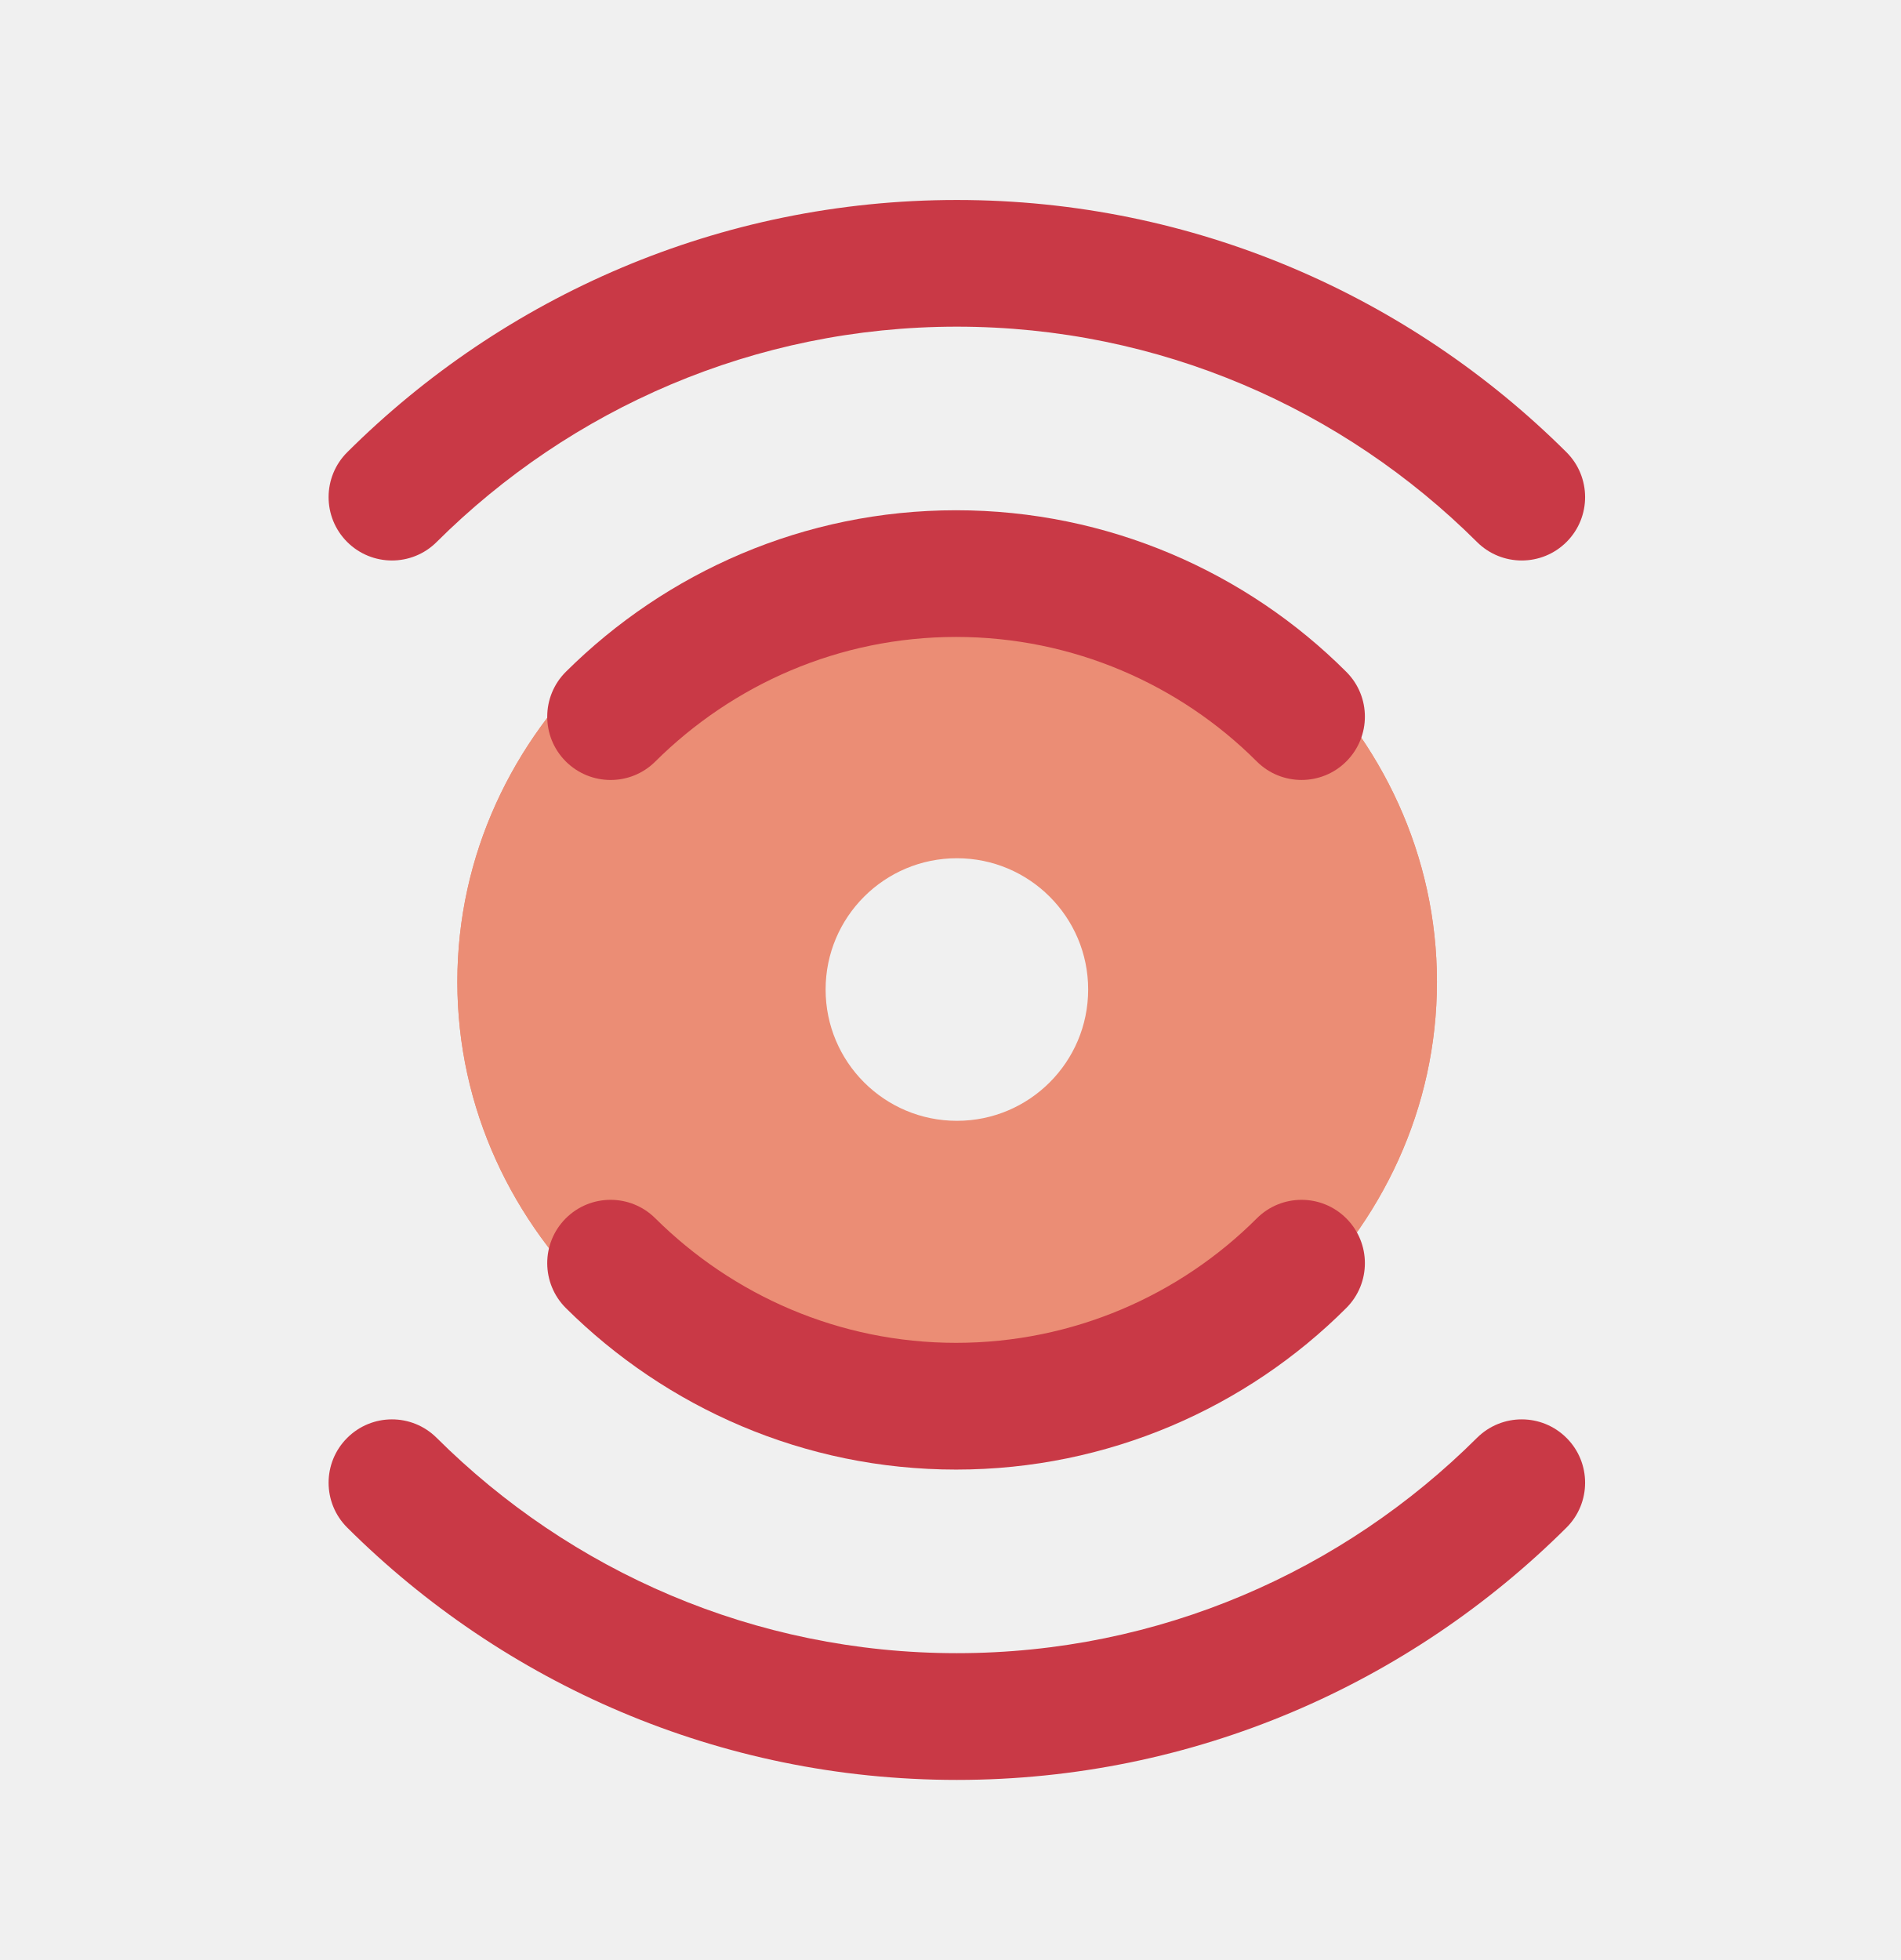
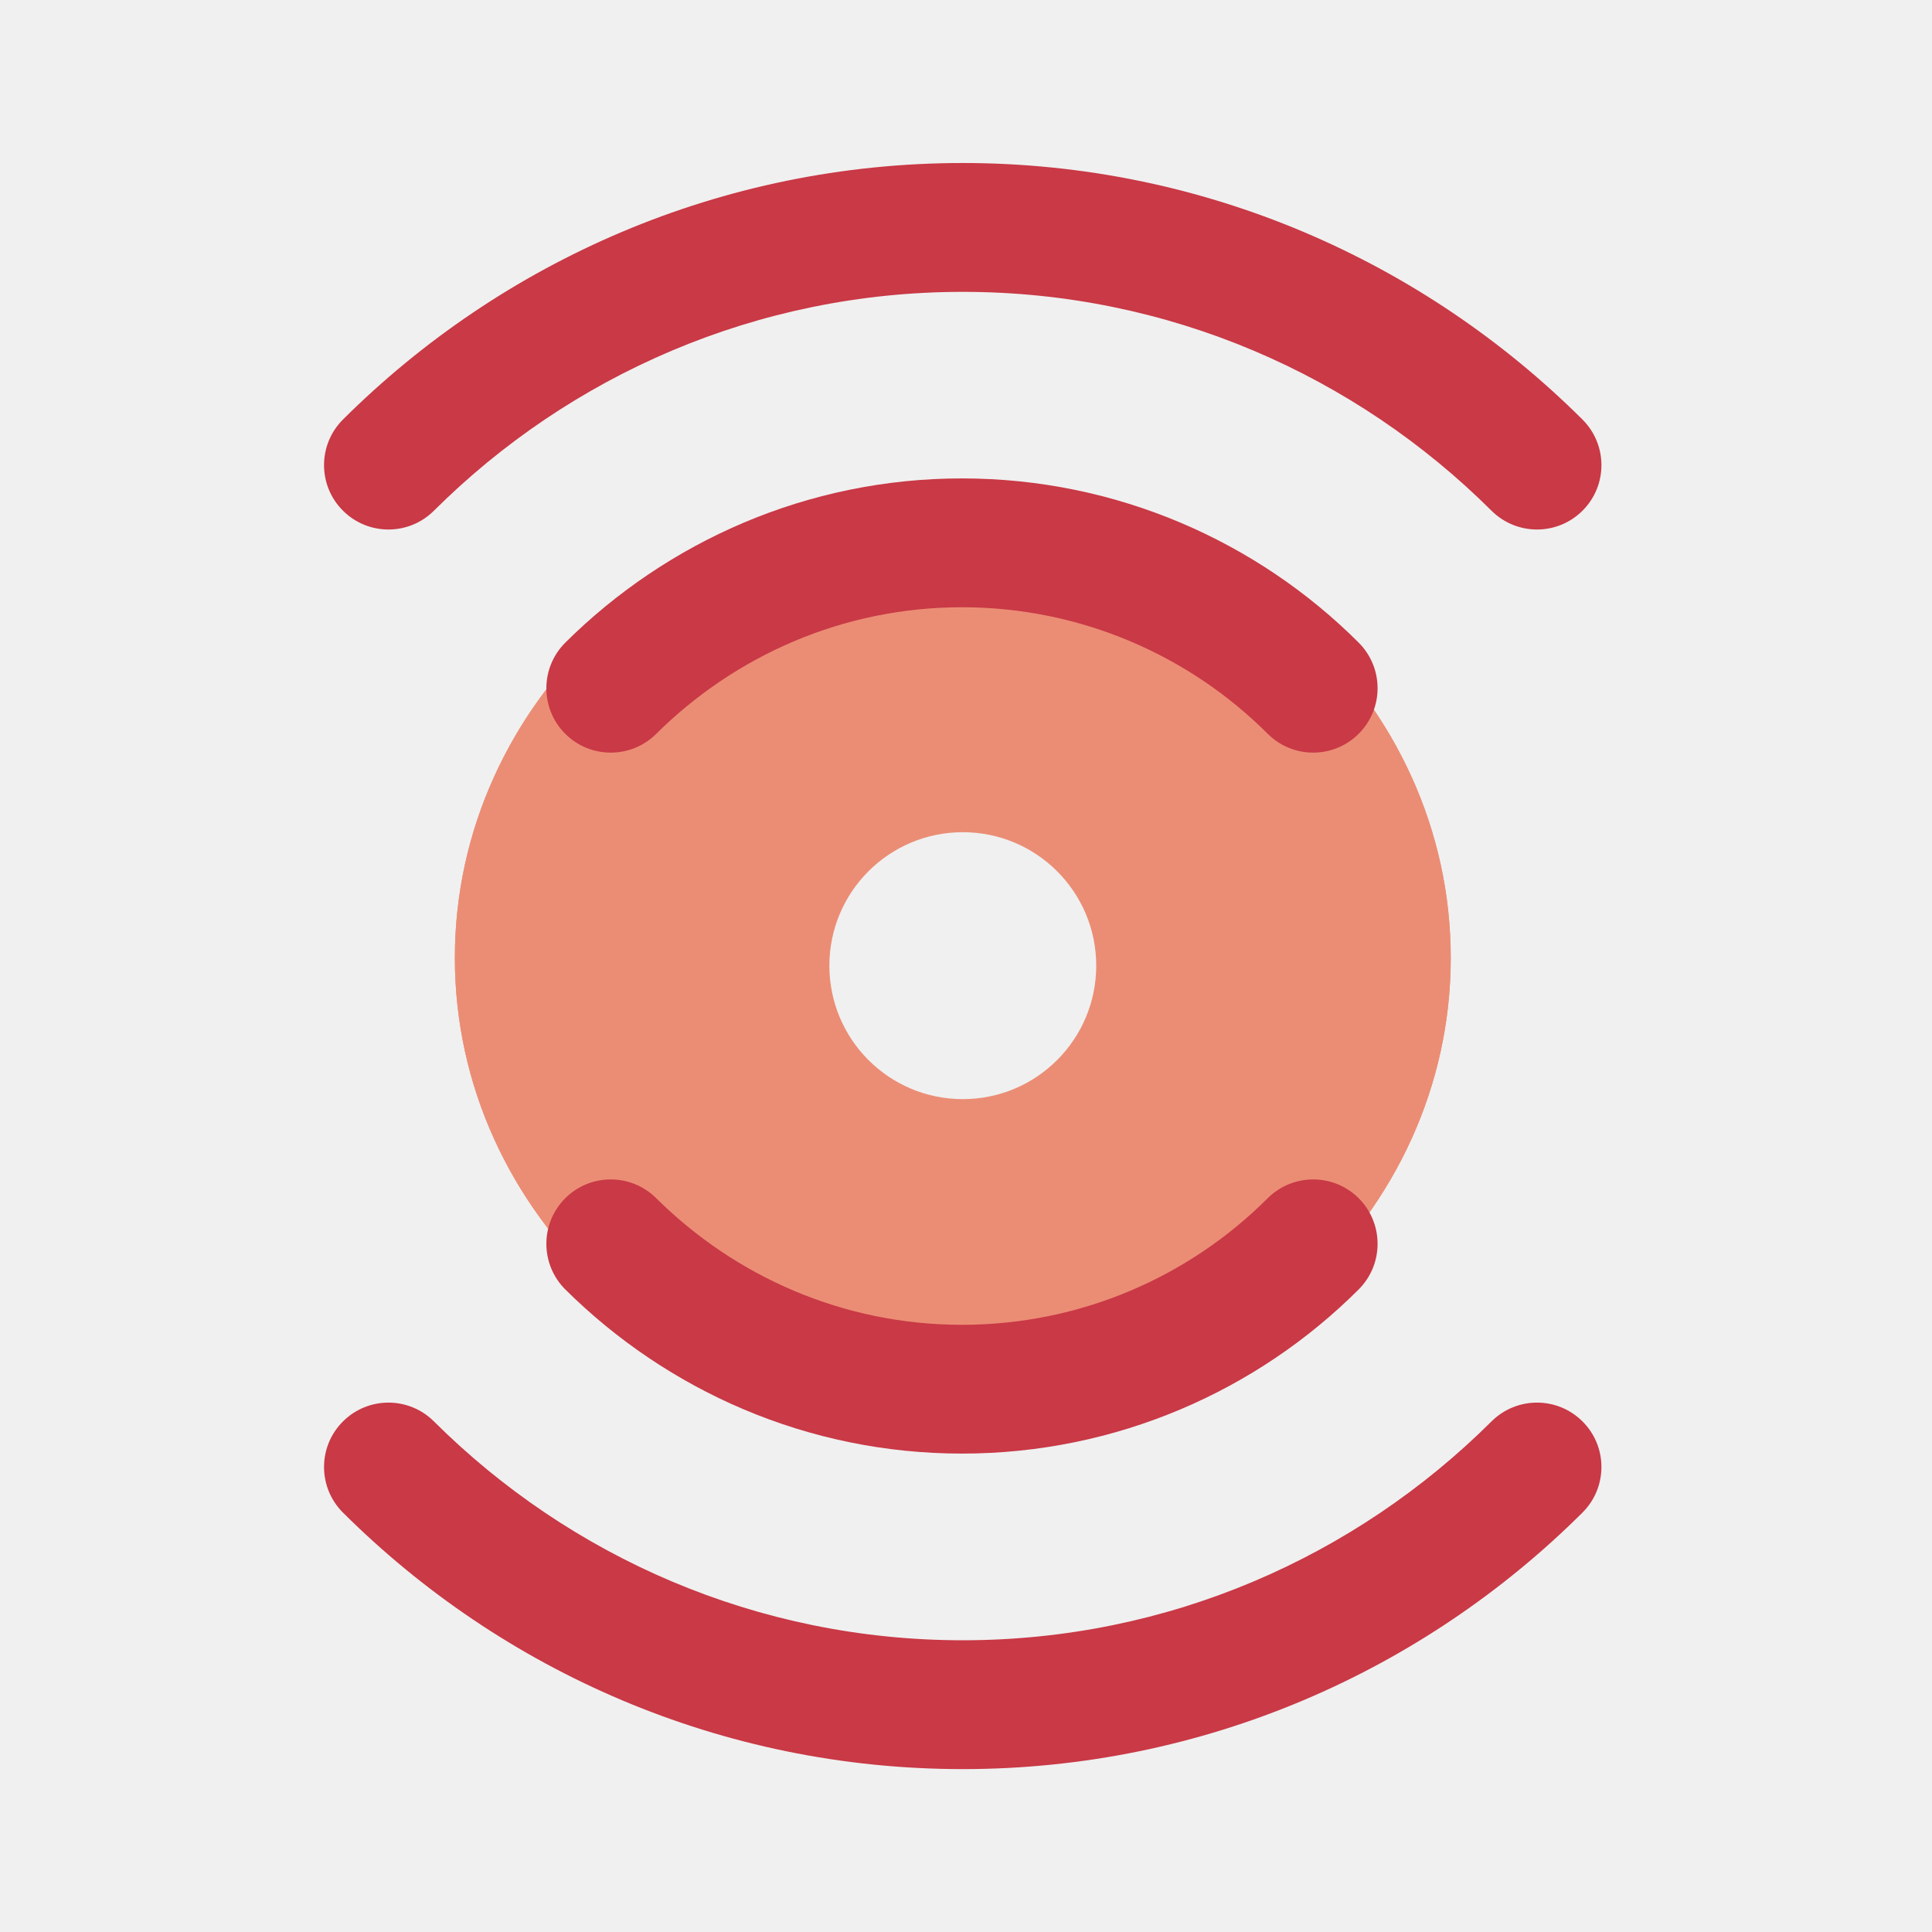
- <svg xmlns="http://www.w3.org/2000/svg" width="32" height="33" viewBox="0 0 32 33" fill="none">
+ <svg xmlns="http://www.w3.org/2000/svg" width="32" height="32" viewBox="0 0 32 32" fill="none">
  <g style="mix-blend-mode:multiply">
-     <path d="M15.949 24.229C20.503 24.229 24.196 20.782 24.196 16.531C24.196 12.28 20.503 8.834 15.949 8.834C11.394 8.834 7.701 12.28 7.701 16.531C7.701 20.782 11.394 24.229 15.949 24.229Z" fill="#FA967C" />
-     <path d="M15.949 24.229C20.503 24.229 24.196 20.782 24.196 16.531C24.196 12.28 20.503 8.834 15.949 8.834C11.394 8.834 7.701 12.28 7.701 16.531C7.701 20.782 11.394 24.229 15.949 24.229Z" fill="#FA967C" />
-     <path fill-rule="evenodd" clip-rule="evenodd" d="M5.847 7.614C8.479 4.994 12.111 3.367 16.112 3.367C20.113 3.367 23.744 4.994 26.377 7.614C26.794 8.03 26.796 8.705 26.38 9.123C25.964 9.54 25.289 9.542 24.871 9.126C22.621 6.886 19.523 5.5 16.112 5.5C12.701 5.5 9.603 6.886 7.352 9.126C6.935 9.542 6.26 9.54 5.844 9.123C5.428 8.705 5.43 8.03 5.847 7.614Z" fill="#D63D4A" />
-     <path fill-rule="evenodd" clip-rule="evenodd" d="M16.099 10.724C14.129 10.724 12.339 11.526 11.033 12.823C10.615 13.238 9.94 13.235 9.524 12.817C9.109 12.399 9.112 11.724 9.53 11.309C11.215 9.636 13.537 8.591 16.099 8.591C18.658 8.591 20.993 9.635 22.67 11.312C23.087 11.728 23.087 12.403 22.67 12.82C22.254 13.236 21.578 13.236 21.162 12.82C19.869 11.528 18.07 10.724 16.099 10.724Z" fill="#D63D4A" />
-     <path fill-rule="evenodd" clip-rule="evenodd" d="M5.844 24.212C6.26 23.794 6.935 23.793 7.352 24.208C9.603 26.449 12.701 27.834 16.112 27.834C19.523 27.834 22.621 26.449 24.871 24.208C25.289 23.793 25.964 23.794 26.38 24.212C26.796 24.629 26.794 25.305 26.377 25.72C23.744 28.34 20.113 29.968 16.112 29.968C12.111 29.968 8.479 28.34 5.847 25.72C5.43 25.305 5.428 24.629 5.844 24.212Z" fill="#D63D4A" />
-     <path fill-rule="evenodd" clip-rule="evenodd" d="M9.524 20.516C9.94 20.098 10.615 20.096 11.033 20.511C12.339 21.807 14.129 22.609 16.099 22.609C18.07 22.609 19.869 21.806 21.162 20.514C21.578 20.097 22.254 20.097 22.67 20.514C23.087 20.93 23.087 21.605 22.67 22.022C20.993 23.699 18.658 24.743 16.099 24.743C13.537 24.743 11.215 23.697 9.53 22.025C9.112 21.61 9.109 20.934 9.524 20.516Z" fill="#D63D4A" />
-     <path d="M16.113 18.871C17.333 18.871 18.323 17.881 18.323 16.66C18.323 15.44 17.333 14.45 16.113 14.45C14.892 14.45 13.902 15.44 13.902 16.66C13.902 17.881 14.892 18.871 16.113 18.871Z" fill="white" />
+     <path d="M15.782 23.562C20.337 23.562 24.029 20.116 24.029 15.865C24.029 11.614 20.337 8.167 15.782 8.167C11.227 8.167 7.534 11.614 7.534 15.865C7.534 20.116 11.227 23.562 15.782 23.562Z" fill="#FA967C" />
+     <path d="M15.782 23.562C20.337 23.562 24.029 20.116 24.029 15.865C24.029 11.614 20.337 8.167 15.782 8.167C11.227 8.167 7.534 11.614 7.534 15.865C7.534 20.116 11.227 23.562 15.782 23.562Z" fill="#FA967C" />
+     <path fill-rule="evenodd" clip-rule="evenodd" d="M5.681 6.948C8.313 4.328 11.945 2.7 15.946 2.7C19.947 2.7 23.578 4.328 26.21 6.948C26.628 7.364 26.63 8.039 26.214 8.456C25.798 8.874 25.123 8.875 24.705 8.46C22.455 6.219 19.357 4.834 15.946 4.834C12.535 4.834 9.437 6.219 7.186 8.46C6.769 8.875 6.094 8.874 5.678 8.456C5.262 8.039 5.264 7.364 5.681 6.948Z" fill="#D63D4A" />
+     <path fill-rule="evenodd" clip-rule="evenodd" d="M15.933 10.058C13.964 10.058 12.174 10.86 10.868 12.156C10.45 12.571 9.774 12.569 9.359 12.151C8.944 11.733 8.947 11.057 9.365 10.642C11.05 8.97 13.372 7.924 15.933 7.924C18.492 7.924 20.828 8.968 22.505 10.645C22.921 11.062 22.921 11.737 22.505 12.153C22.088 12.57 21.413 12.57 20.996 12.153C19.704 10.861 17.905 10.058 15.933 10.058Z" fill="#D63D4A" />
+     <path fill-rule="evenodd" clip-rule="evenodd" d="M5.678 23.546C6.094 23.128 6.769 23.127 7.186 23.542C9.437 25.782 12.535 27.168 15.946 27.168C19.357 27.168 22.455 25.782 24.705 23.542C25.123 23.127 25.798 23.128 26.214 23.546C26.63 23.963 26.628 24.638 26.21 25.054C23.578 27.674 19.947 29.302 15.946 29.302C11.945 29.302 8.313 27.674 5.681 25.054C5.264 24.638 5.262 23.963 5.678 23.546Z" fill="#D63D4A" />
+     <path fill-rule="evenodd" clip-rule="evenodd" d="M9.359 19.85C9.774 19.432 10.45 19.43 10.868 19.845C12.174 21.141 13.964 21.943 15.933 21.943C17.905 21.943 19.704 21.14 20.996 19.847C21.413 19.431 22.088 19.431 22.505 19.847C22.921 20.264 22.921 20.939 22.505 21.356C20.828 23.033 18.492 24.076 15.933 24.076C13.372 24.076 11.05 23.031 9.365 21.359C8.947 20.944 8.944 20.268 9.359 19.85Z" fill="#D63D4A" />
+     <path d="M15.947 18.205C17.168 18.205 18.157 17.215 18.157 15.994C18.157 14.774 17.168 13.784 15.947 13.784C14.726 13.784 13.737 14.774 13.737 15.994C13.737 17.215 14.726 18.205 15.947 18.205Z" fill="white" />
  </g>
</svg>
